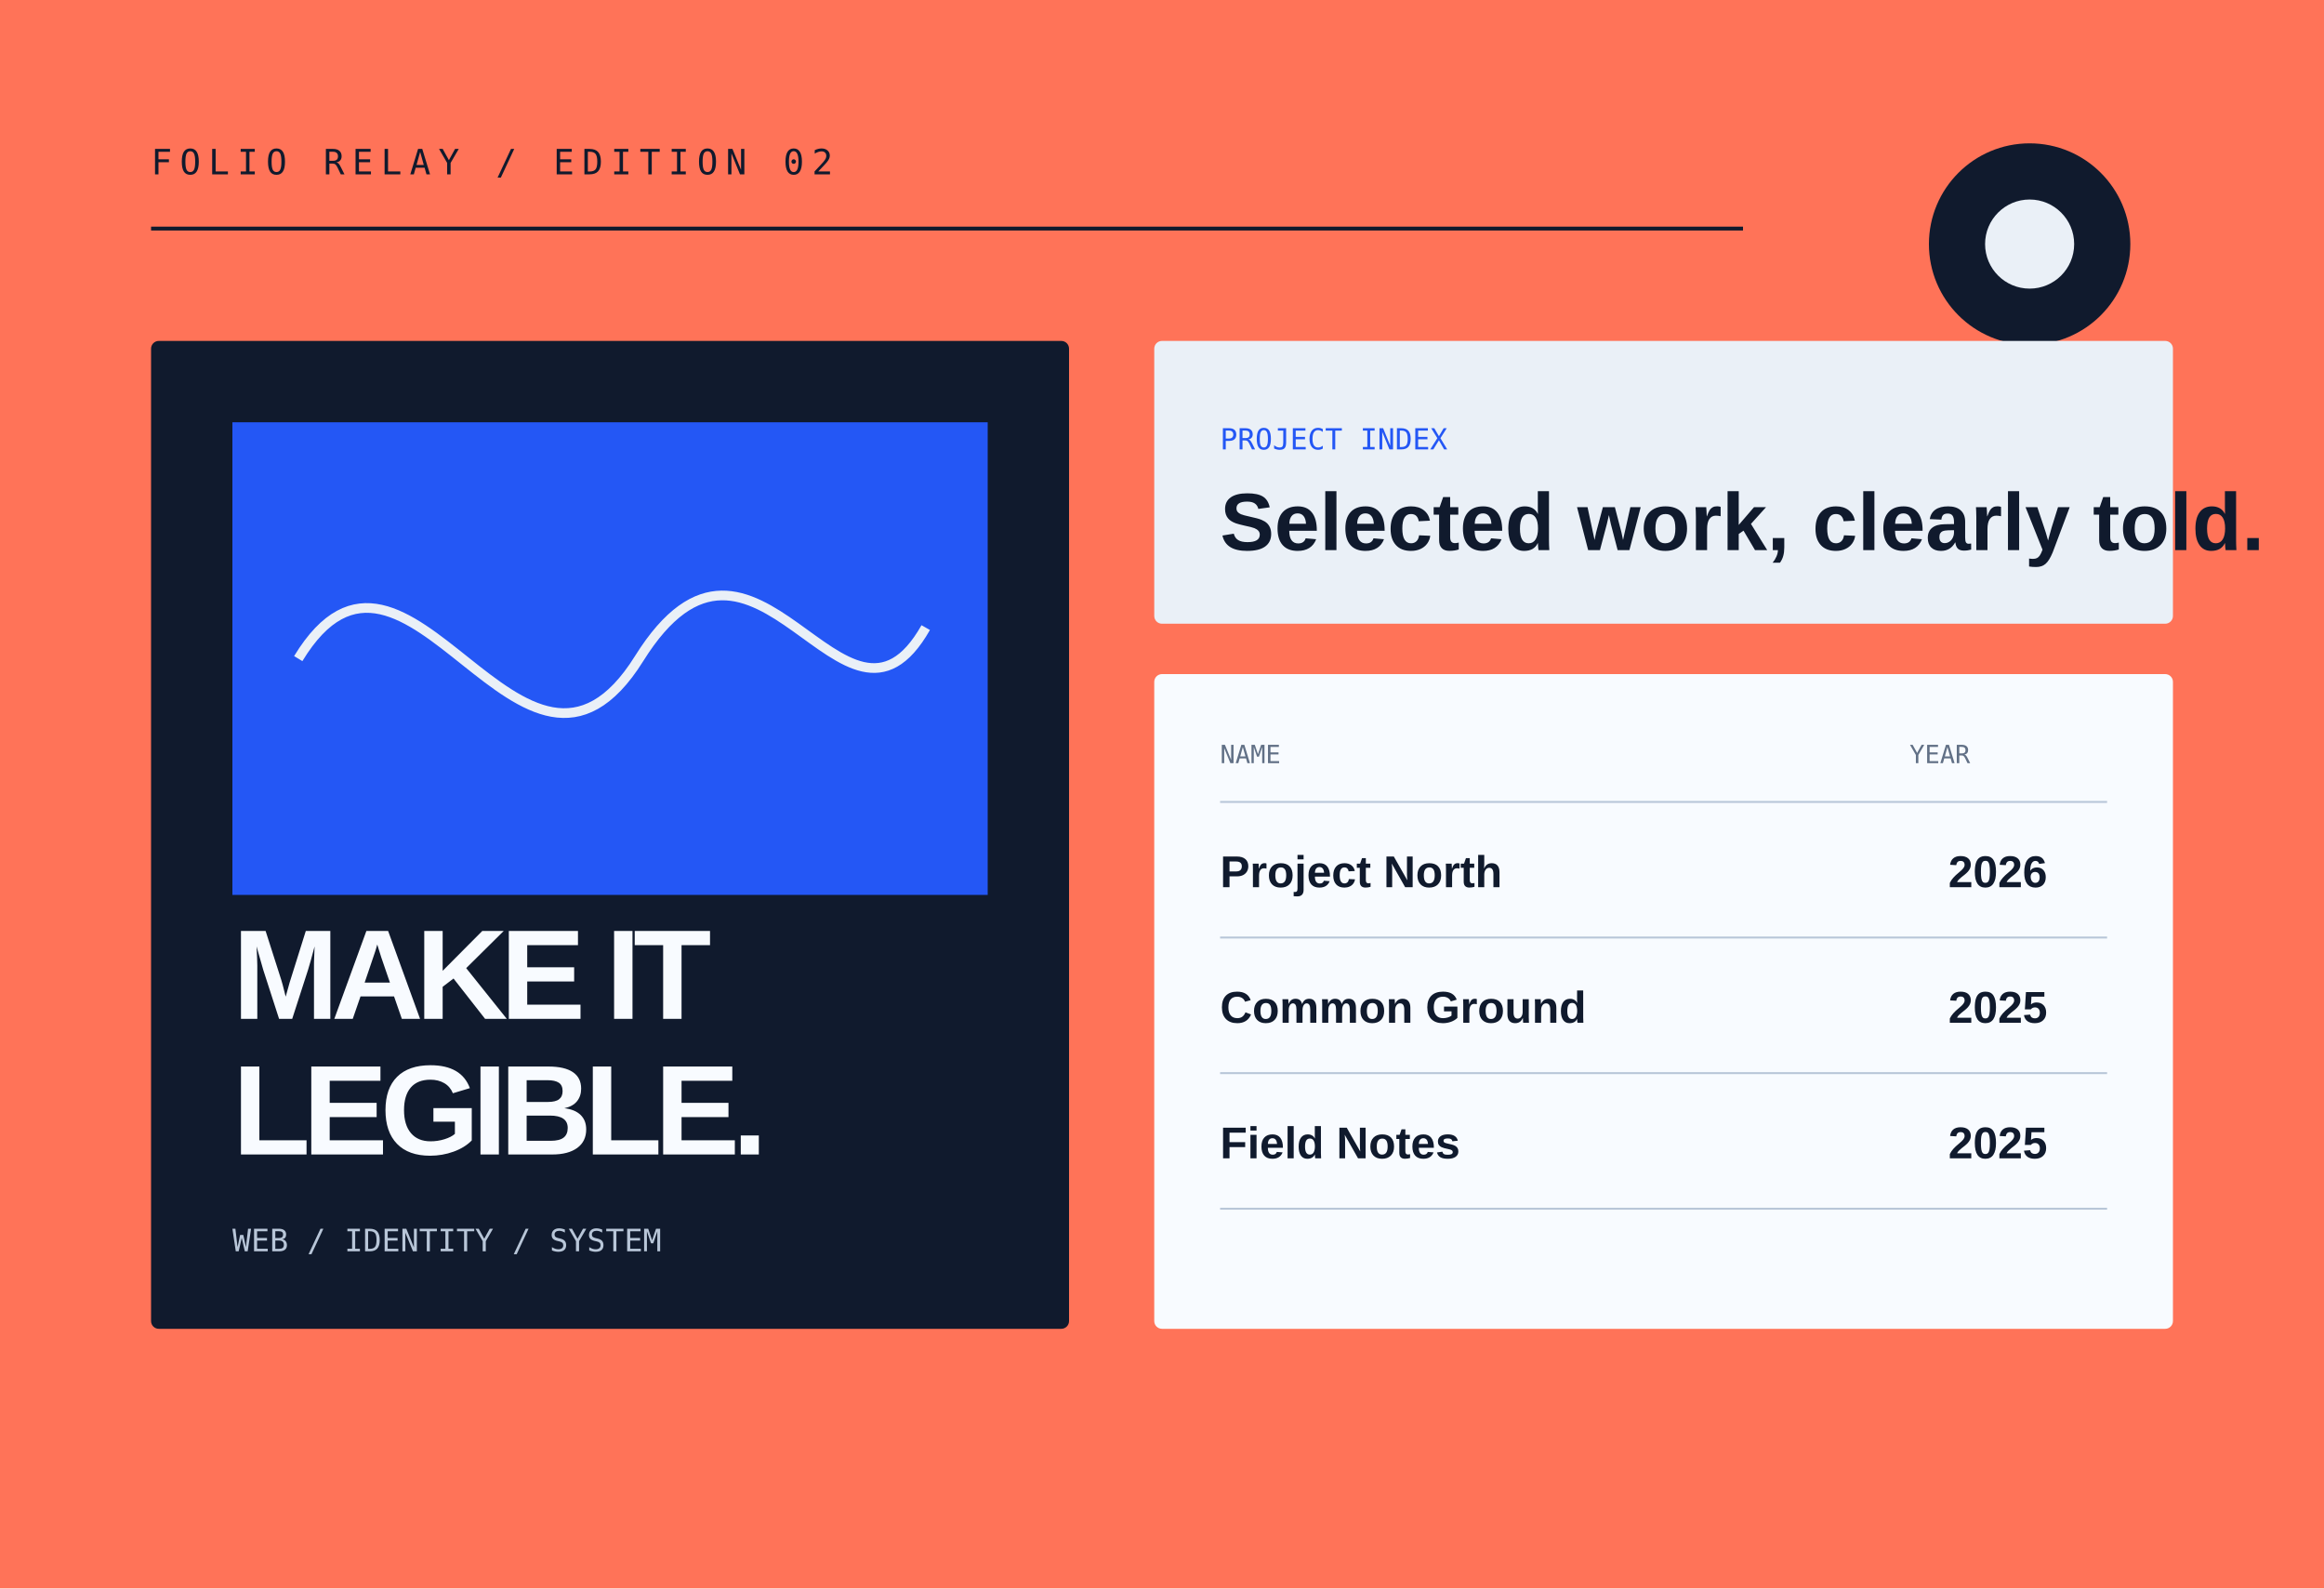
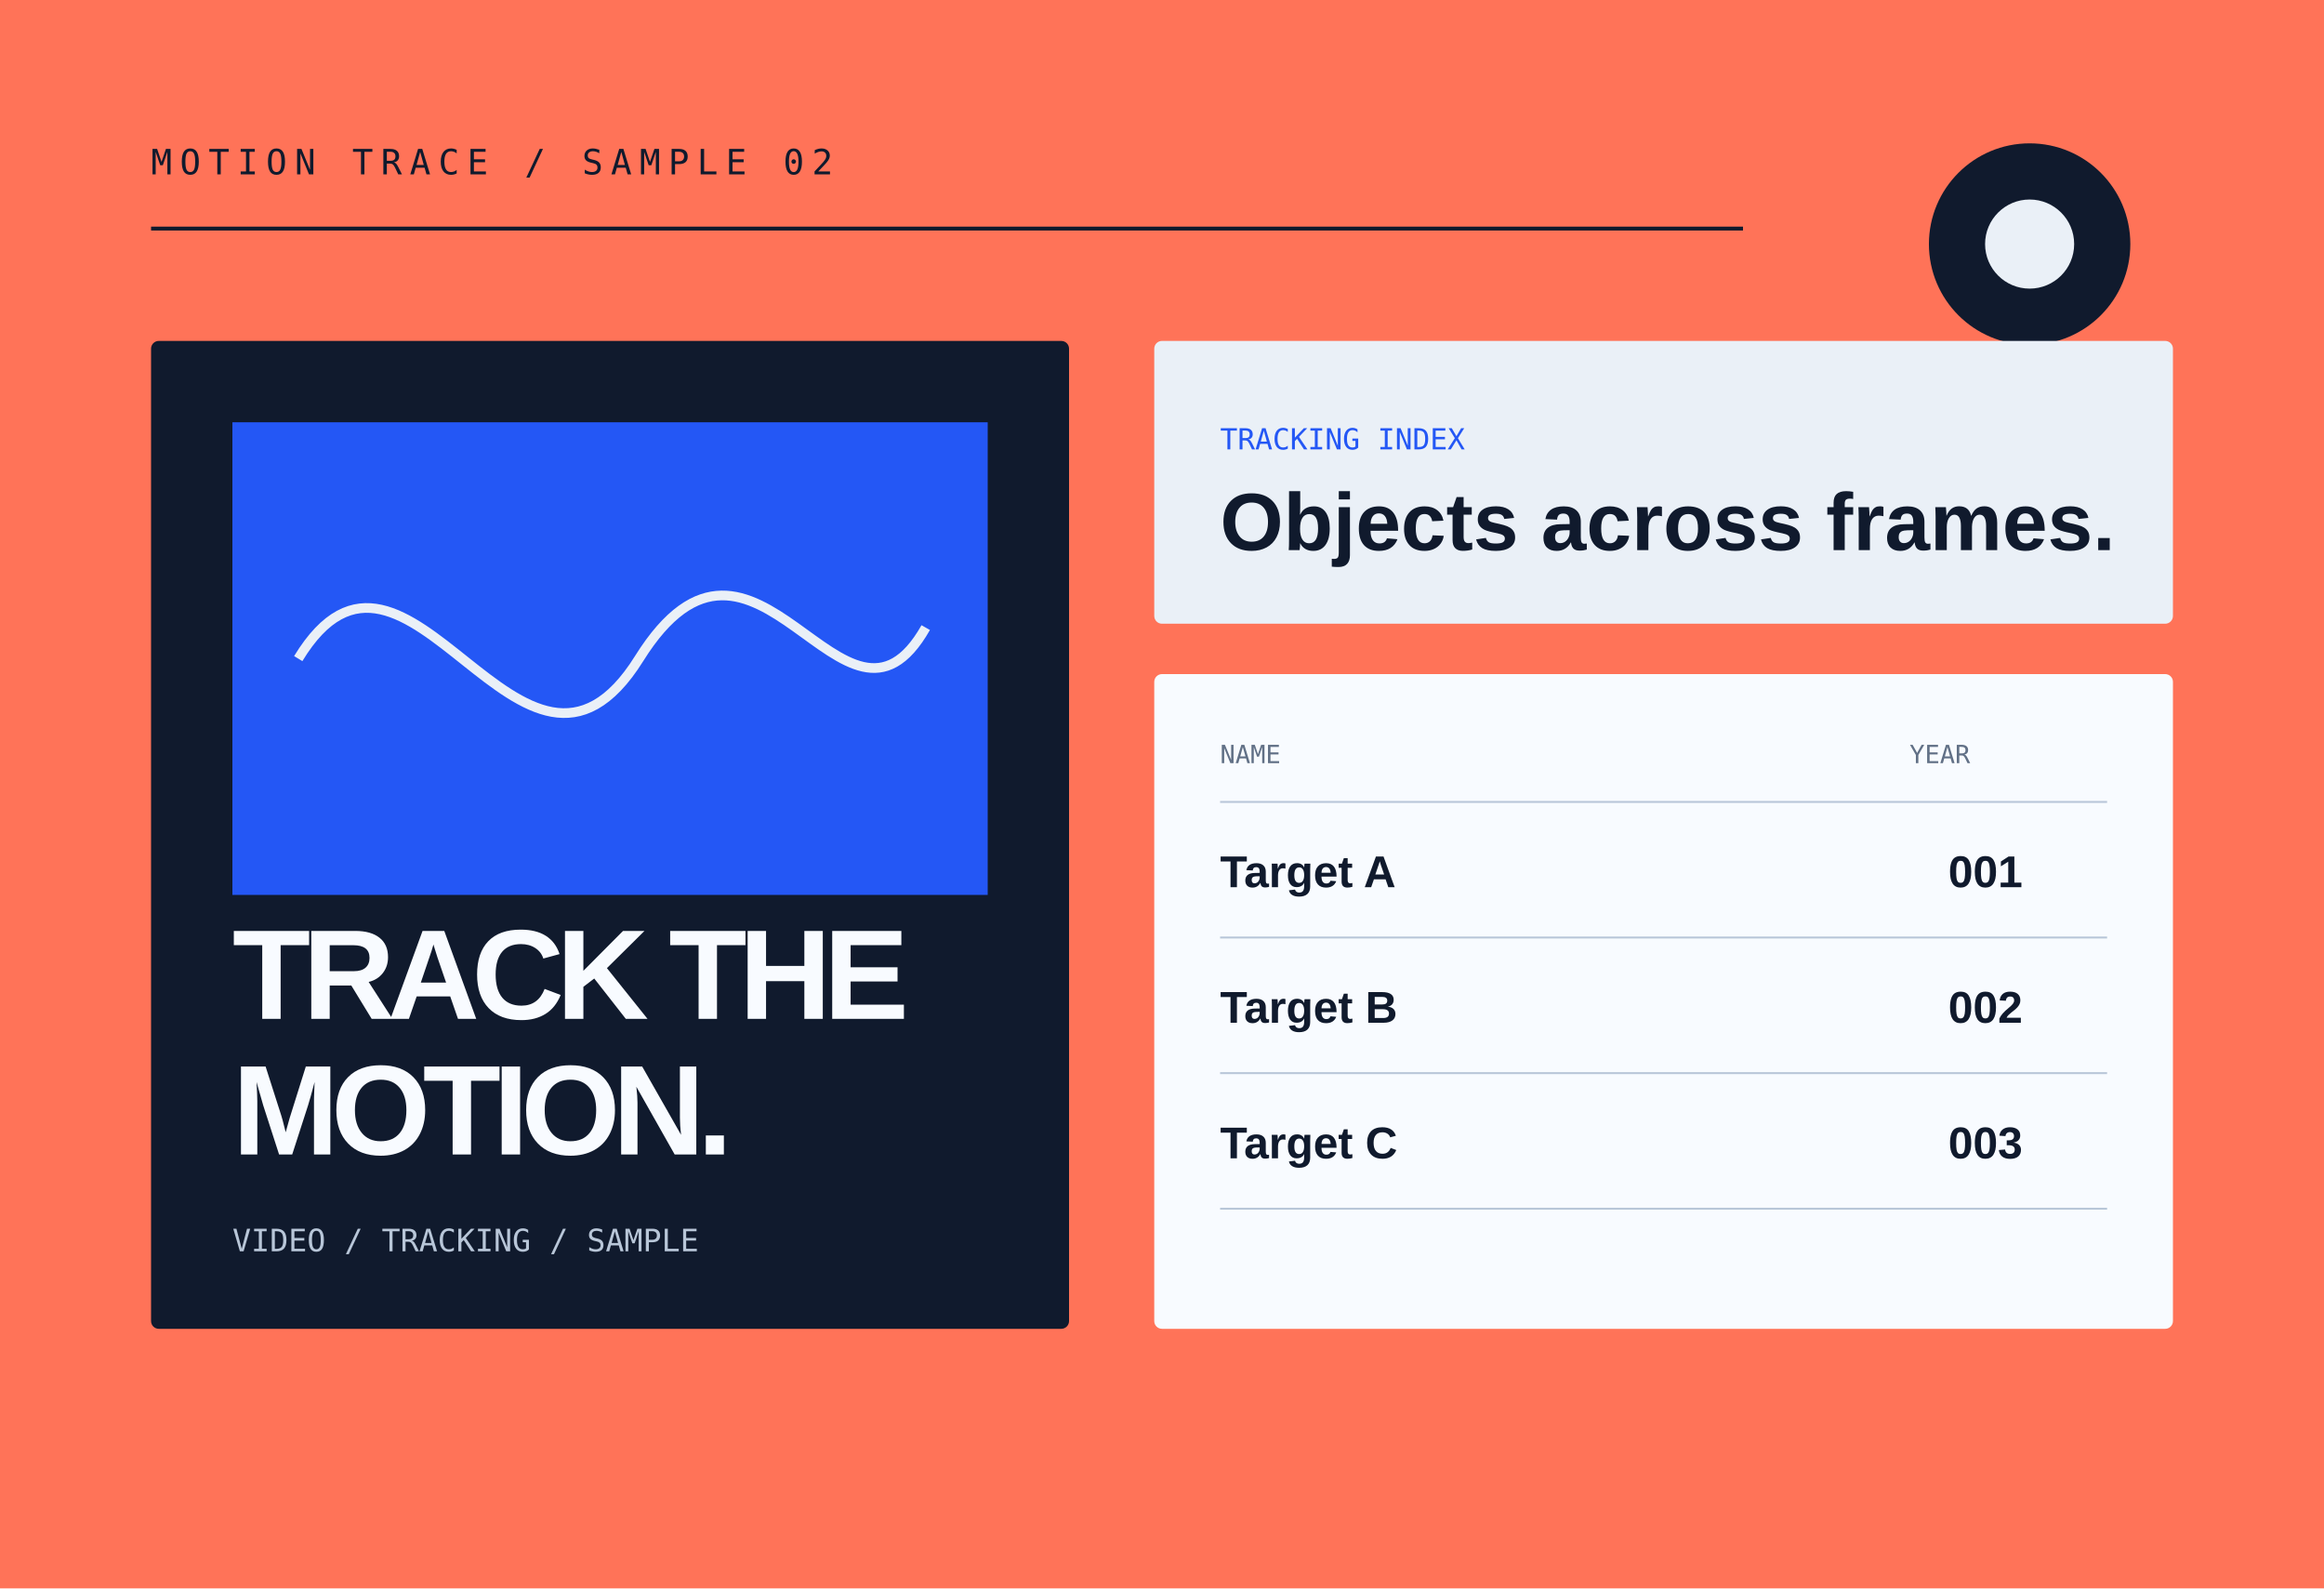
<svg xmlns="http://www.w3.org/2000/svg" viewBox="0 0 1200 820" role="img" aria-labelledby="title desc">
  <rect width="1200" height="820" fill="#ff7358" />
  <circle cx="1048" cy="126" r="52" fill="#101a2d" />
  <circle cx="1048" cy="126" r="23" fill="#eaf0f7" />
  <path d="M78 118H900" stroke="#101a2d" stroke-width="2" />
-   <text x="78" y="90" fill="#101a2d" font-family="monospace" font-size="18" letter-spacing="4">FOLIO RELAY / EDITION 02</text>
+   <text x="78" y="90" fill="#101a2d" font-family="monospace" font-size="18" letter-spacing="4">MOTION TRACE / SAMPLE 02</text>
  <g transform="translate(78 176)">
    <rect width="474" height="510" rx="4" fill="#101a2d" />
    <rect x="42" y="42" width="390" height="244" fill="#2457f5" />
    <path d="M76 164c56-92 116 96 176 0s106 58 148-16" fill="none" stroke="#eaf0f7" stroke-width="5" />
-     <text x="42" y="350" fill="#f8fbff" font-family="Arial, sans-serif" font-size="66" font-weight="700" letter-spacing="-4">MAKE IT</text>
-     <text x="42" y="420" fill="#f8fbff" font-family="Arial, sans-serif" font-size="66" font-weight="700" letter-spacing="-4">LEGIBLE.</text>
-     <text x="42" y="470" fill="#b8c6d8" font-family="monospace" font-size="16">WEB / IDENTITY / SYSTEM</text>
+     <text x="42" y="350" fill="#f8fbff" font-family="Arial, sans-serif" font-size="66" font-weight="700" letter-spacing="-4">TRACK THE</text>
+     <text x="42" y="420" fill="#f8fbff" font-family="Arial, sans-serif" font-size="66" font-weight="700" letter-spacing="-4">MOTION.</text>
+     <text x="42" y="470" fill="#b8c6d8" font-family="monospace" font-size="16">VIDEO / TRACKING / SAMPLE</text>
  </g>
  <g transform="translate(596 176)">
    <rect width="526" height="146" rx="4" fill="#eaf0f7" />
-     <text x="34" y="56" fill="#2457f5" font-family="monospace" font-size="15">PROJECT INDEX</text>
-     <text x="34" y="108" fill="#101a2d" font-family="Arial, sans-serif" font-size="42" font-weight="700">Selected work, clearly told.</text>
+     <text x="34" y="56" fill="#2457f5" font-family="monospace" font-size="15">TRACKING INDEX</text>
+     <text x="34" y="108" fill="#101a2d" font-family="Arial, sans-serif" font-size="42" font-weight="700">Objects across frames.</text>
    <rect y="172" width="526" height="338" rx="4" fill="#f8fbff" />
    <path d="M34 238H492M34 308H492M34 378H492M34 448H492" stroke="#b8c6d8" />
    <text x="34" y="218" fill="#617086" font-family="monospace" font-size="13">NAME</text>
    <text x="390" y="218" fill="#617086" font-family="monospace" font-size="13">YEAR</text>
    <g fill="#101a2d" font-family="Arial, sans-serif" font-size="23" font-weight="700">
-       <text x="34" y="282">Project North</text>
-       <text x="410" y="282">2026</text>
-       <text x="34" y="352">Common Ground</text>
-       <text x="410" y="352">2025</text>
-       <text x="34" y="422">Field Notes</text>
-       <text x="410" y="422">2025</text>
+       <text x="34" y="282">Target A</text>
+       <text x="410" y="282">001</text>
+       <text x="34" y="352">Target B</text>
+       <text x="410" y="352">002</text>
+       <text x="34" y="422">Target C</text>
+       <text x="410" y="422">003</text>
    </g>
  </g>
</svg>
